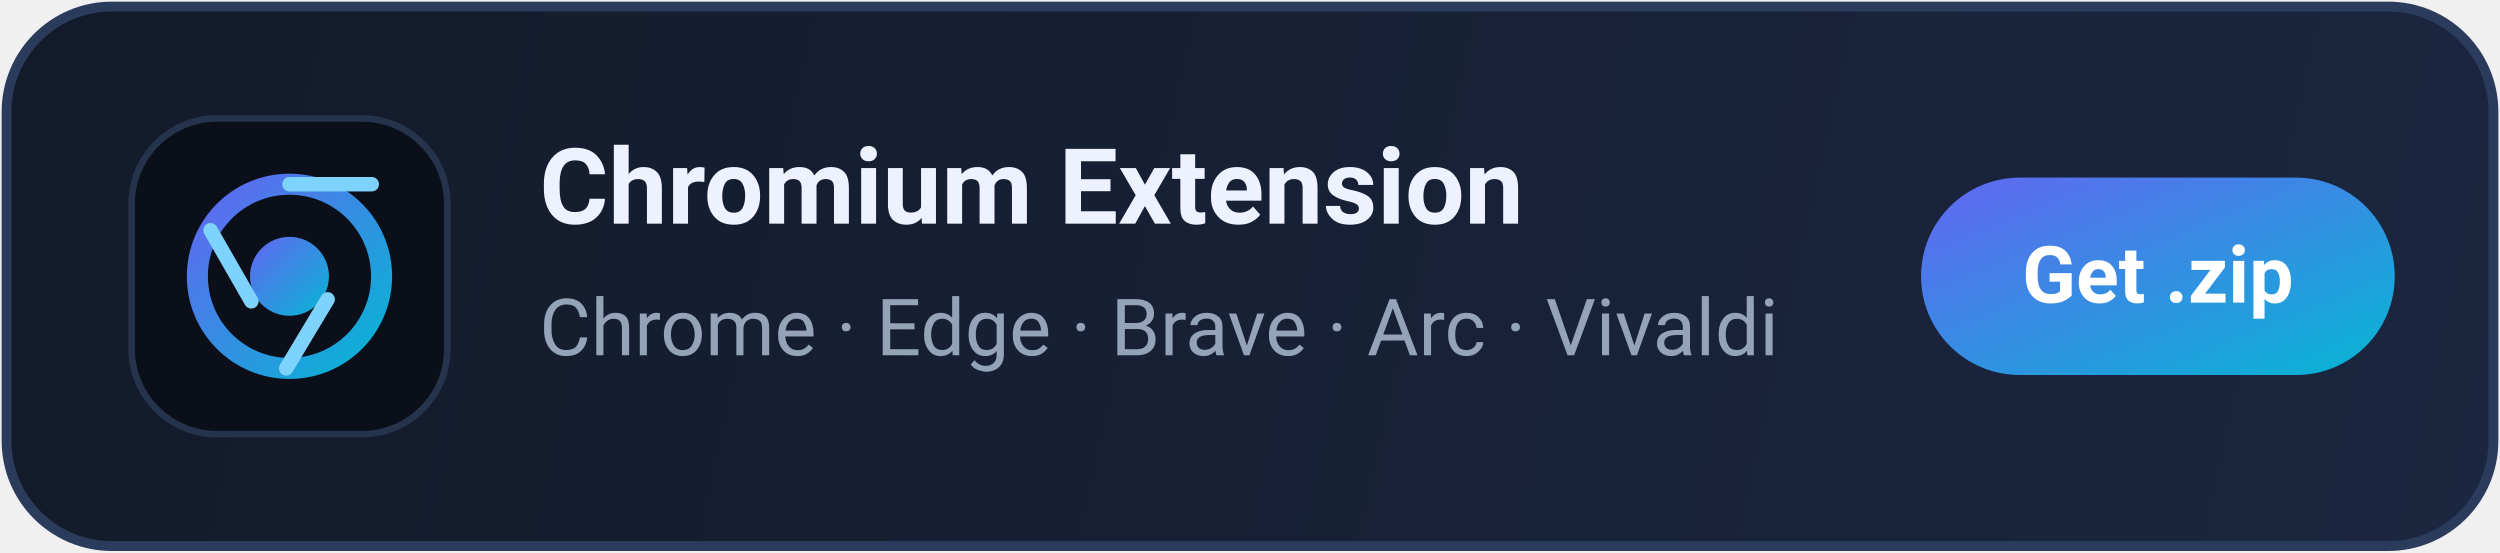
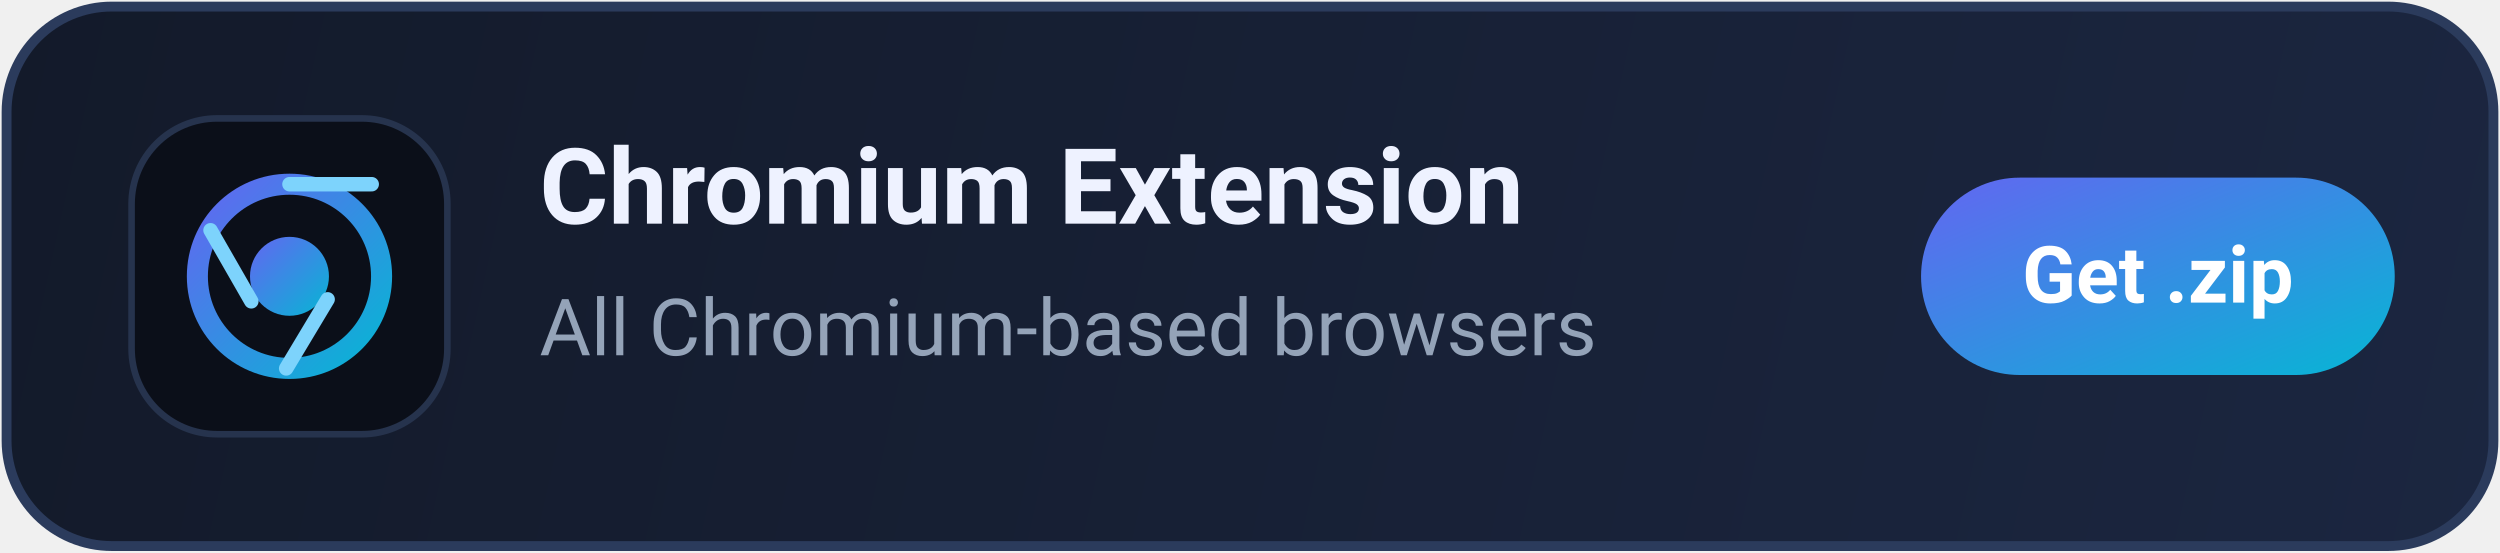
<svg xmlns="http://www.w3.org/2000/svg" width="380" height="84" viewBox="0 0 380 84" fill="none">
  <defs>
    <linearGradient id="bg-c" x1="0" y1="0" x2="380" y2="84" gradientUnits="userSpaceOnUse">
      <stop offset="0%" stop-color="#131a2a" />
      <stop offset="100%" stop-color="#1b2640" />
    </linearGradient>
    <linearGradient id="accent-c" x1="0" y1="0" x2="1" y2="1">
      <stop offset="0%" stop-color="#6366f1" />
      <stop offset="100%" stop-color="#06b6d4" />
    </linearGradient>
  </defs>
  <rect x="1" y="1" width="378" height="82" rx="16" fill="url(#bg-c)" stroke="#2b3b5c" stroke-width="1.5" />
  <g transform="translate(20, 18)">
    <rect width="48" height="48" rx="13" fill="#0b0f19" stroke="#26334d" />
    <circle cx="24" cy="24" r="14" stroke="url(#accent-c)" stroke-width="3.2" fill="none" />
    <circle cx="24" cy="24" r="6" fill="url(#accent-c)" />
    <path d="M24 10h12.5M12 17l6.2 10.8M29.8 27.5L23.5 38" stroke="#7dd3fc" stroke-width="2.2" stroke-linecap="round" />
  </g>
  <text x="82" y="34" fill="#eef2ff" font-family="system-ui,-apple-system,Segoe UI,Roboto,sans-serif" font-size="16" font-weight="700">Chromium Extension</text>
-   <text x="82" y="54" fill="#94a3b8" font-family="system-ui,-apple-system,Segoe UI,Roboto,sans-serif" font-size="12">Chrome · Edge · Brave · Arc · Vivaldi</text>
+   <text x="82" y="54" fill="#94a3b8" font-family="system-ui,-apple-system,Segoe UI,Roboto,sans-serif" font-size="12">All Chromium-based browsers</text>
  <rect x="292" y="27" width="72" height="30" rx="15" fill="url(#accent-c)" />
  <text x="328" y="46" text-anchor="middle" fill="#ffffff" font-family="system-ui,-apple-system,Segoe UI,Roboto,sans-serif" font-size="12" font-weight="700">Get .zip</text>
</svg>
